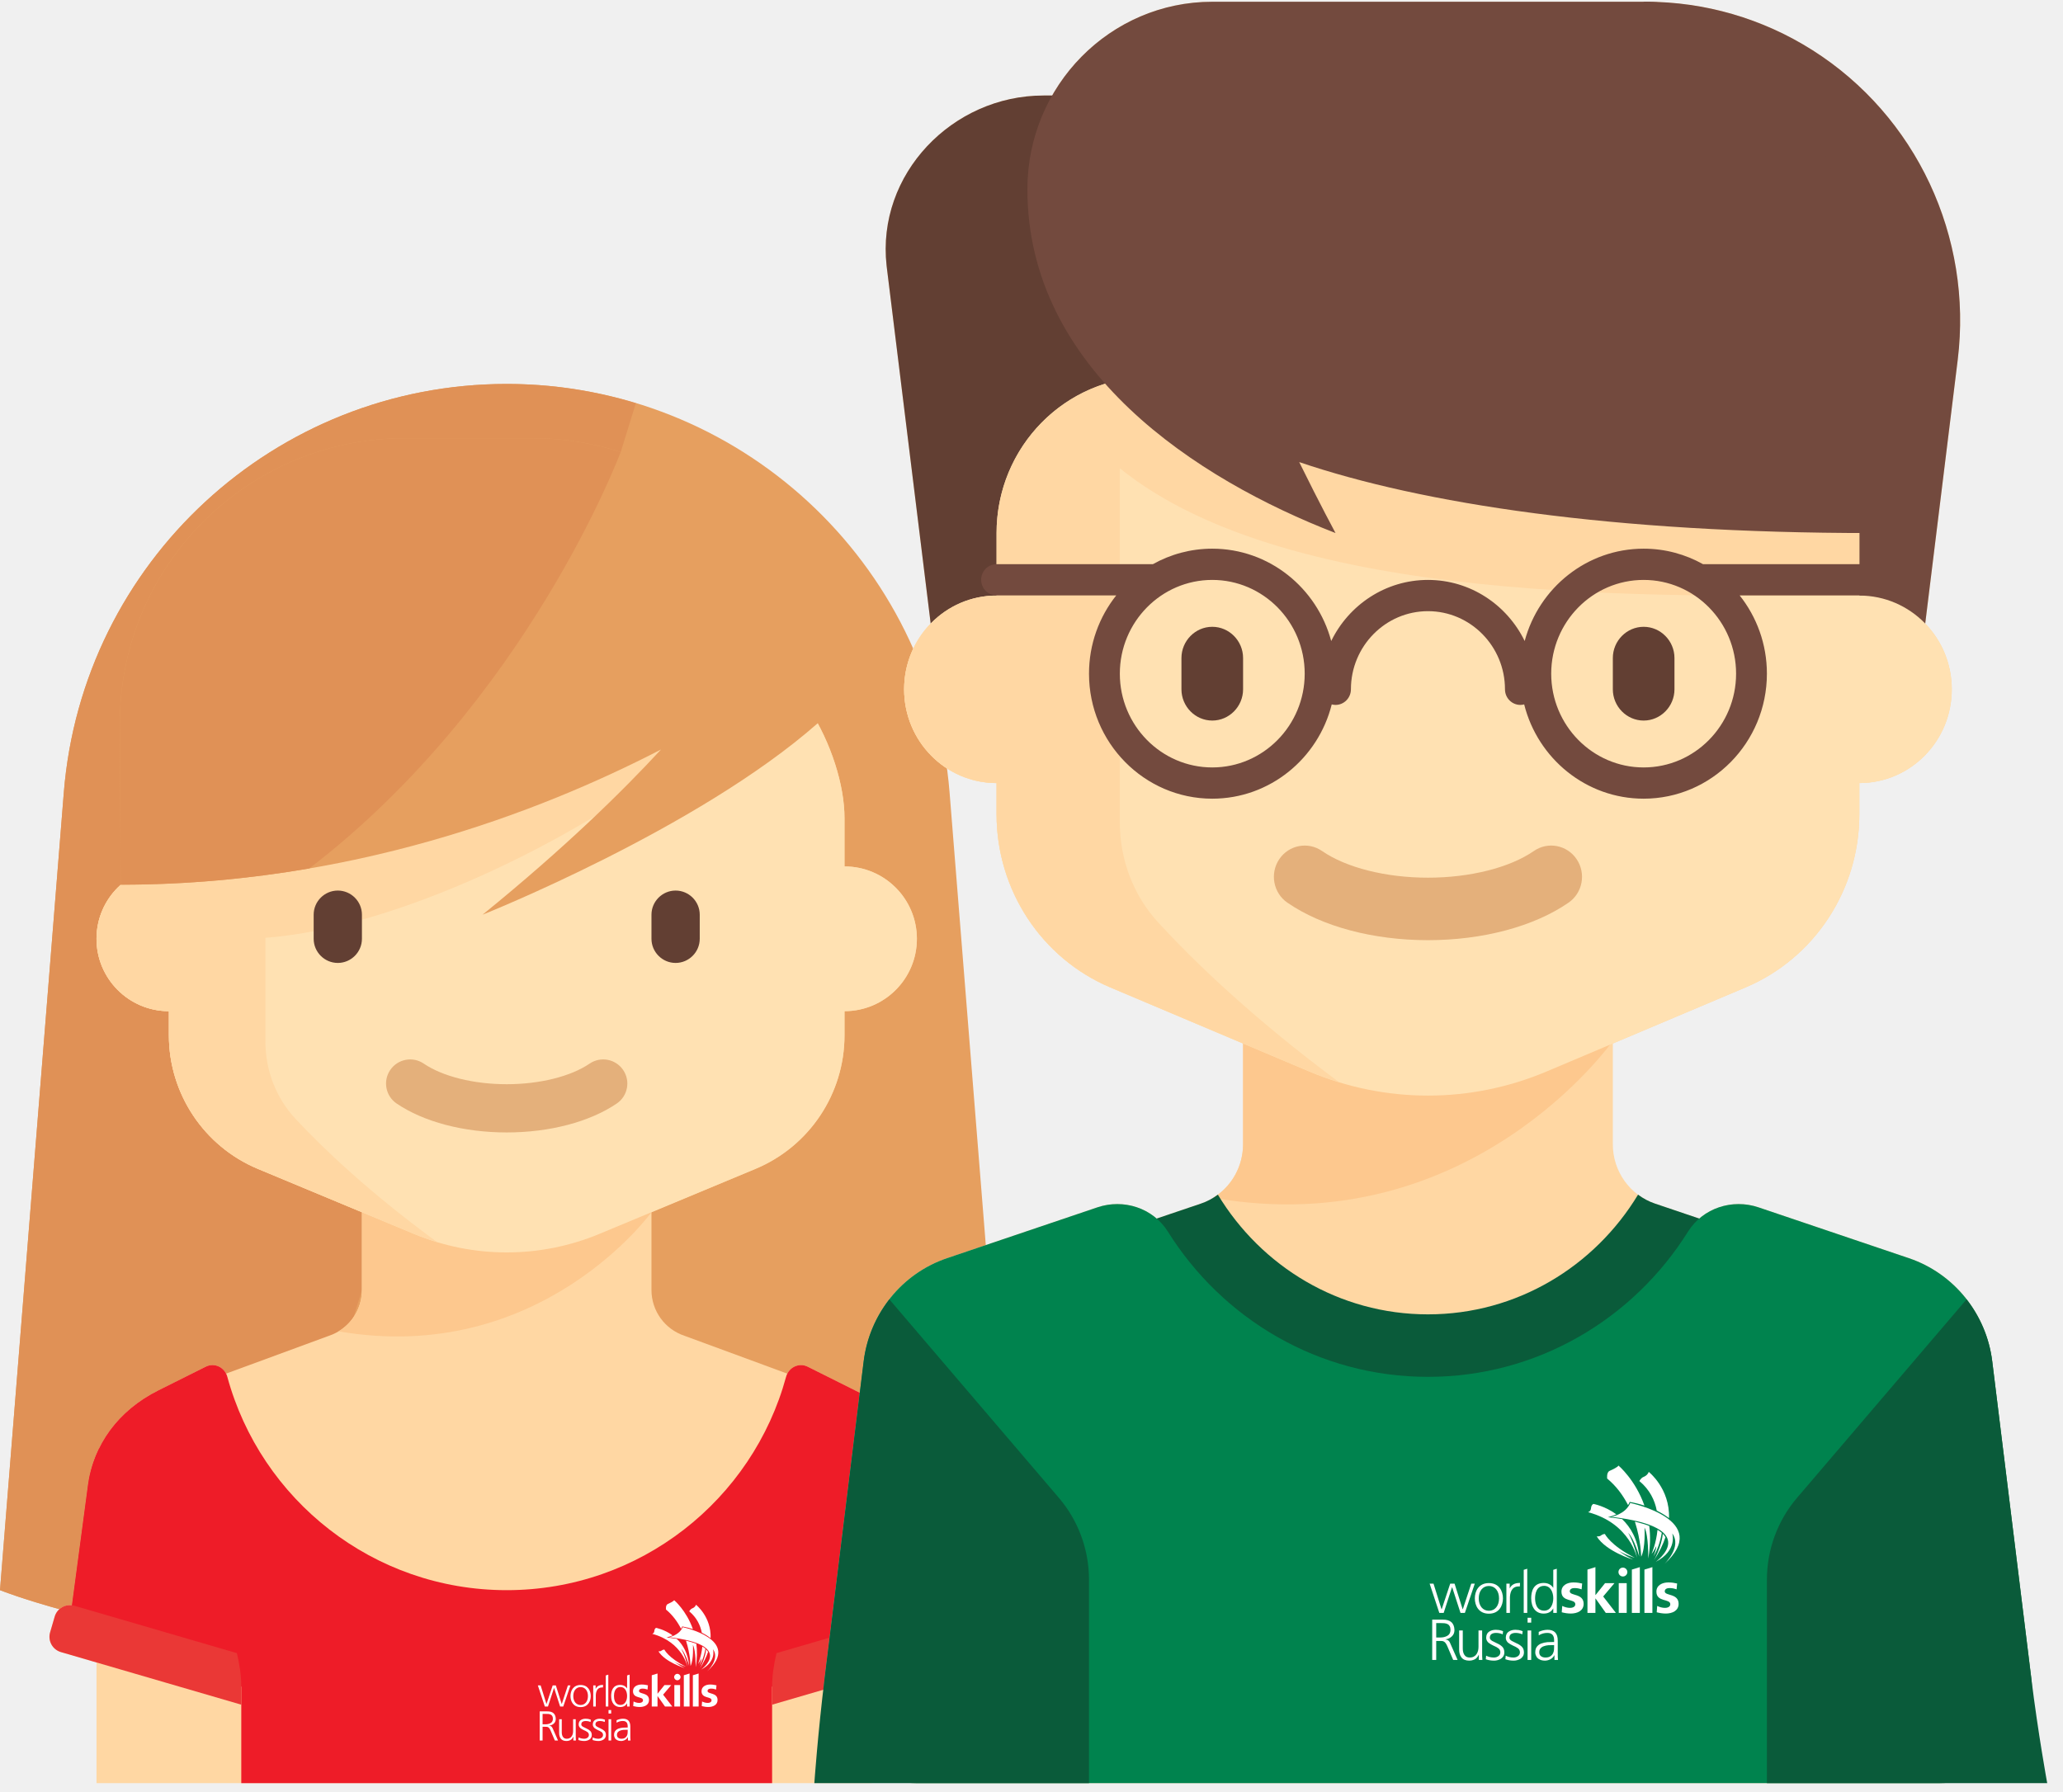
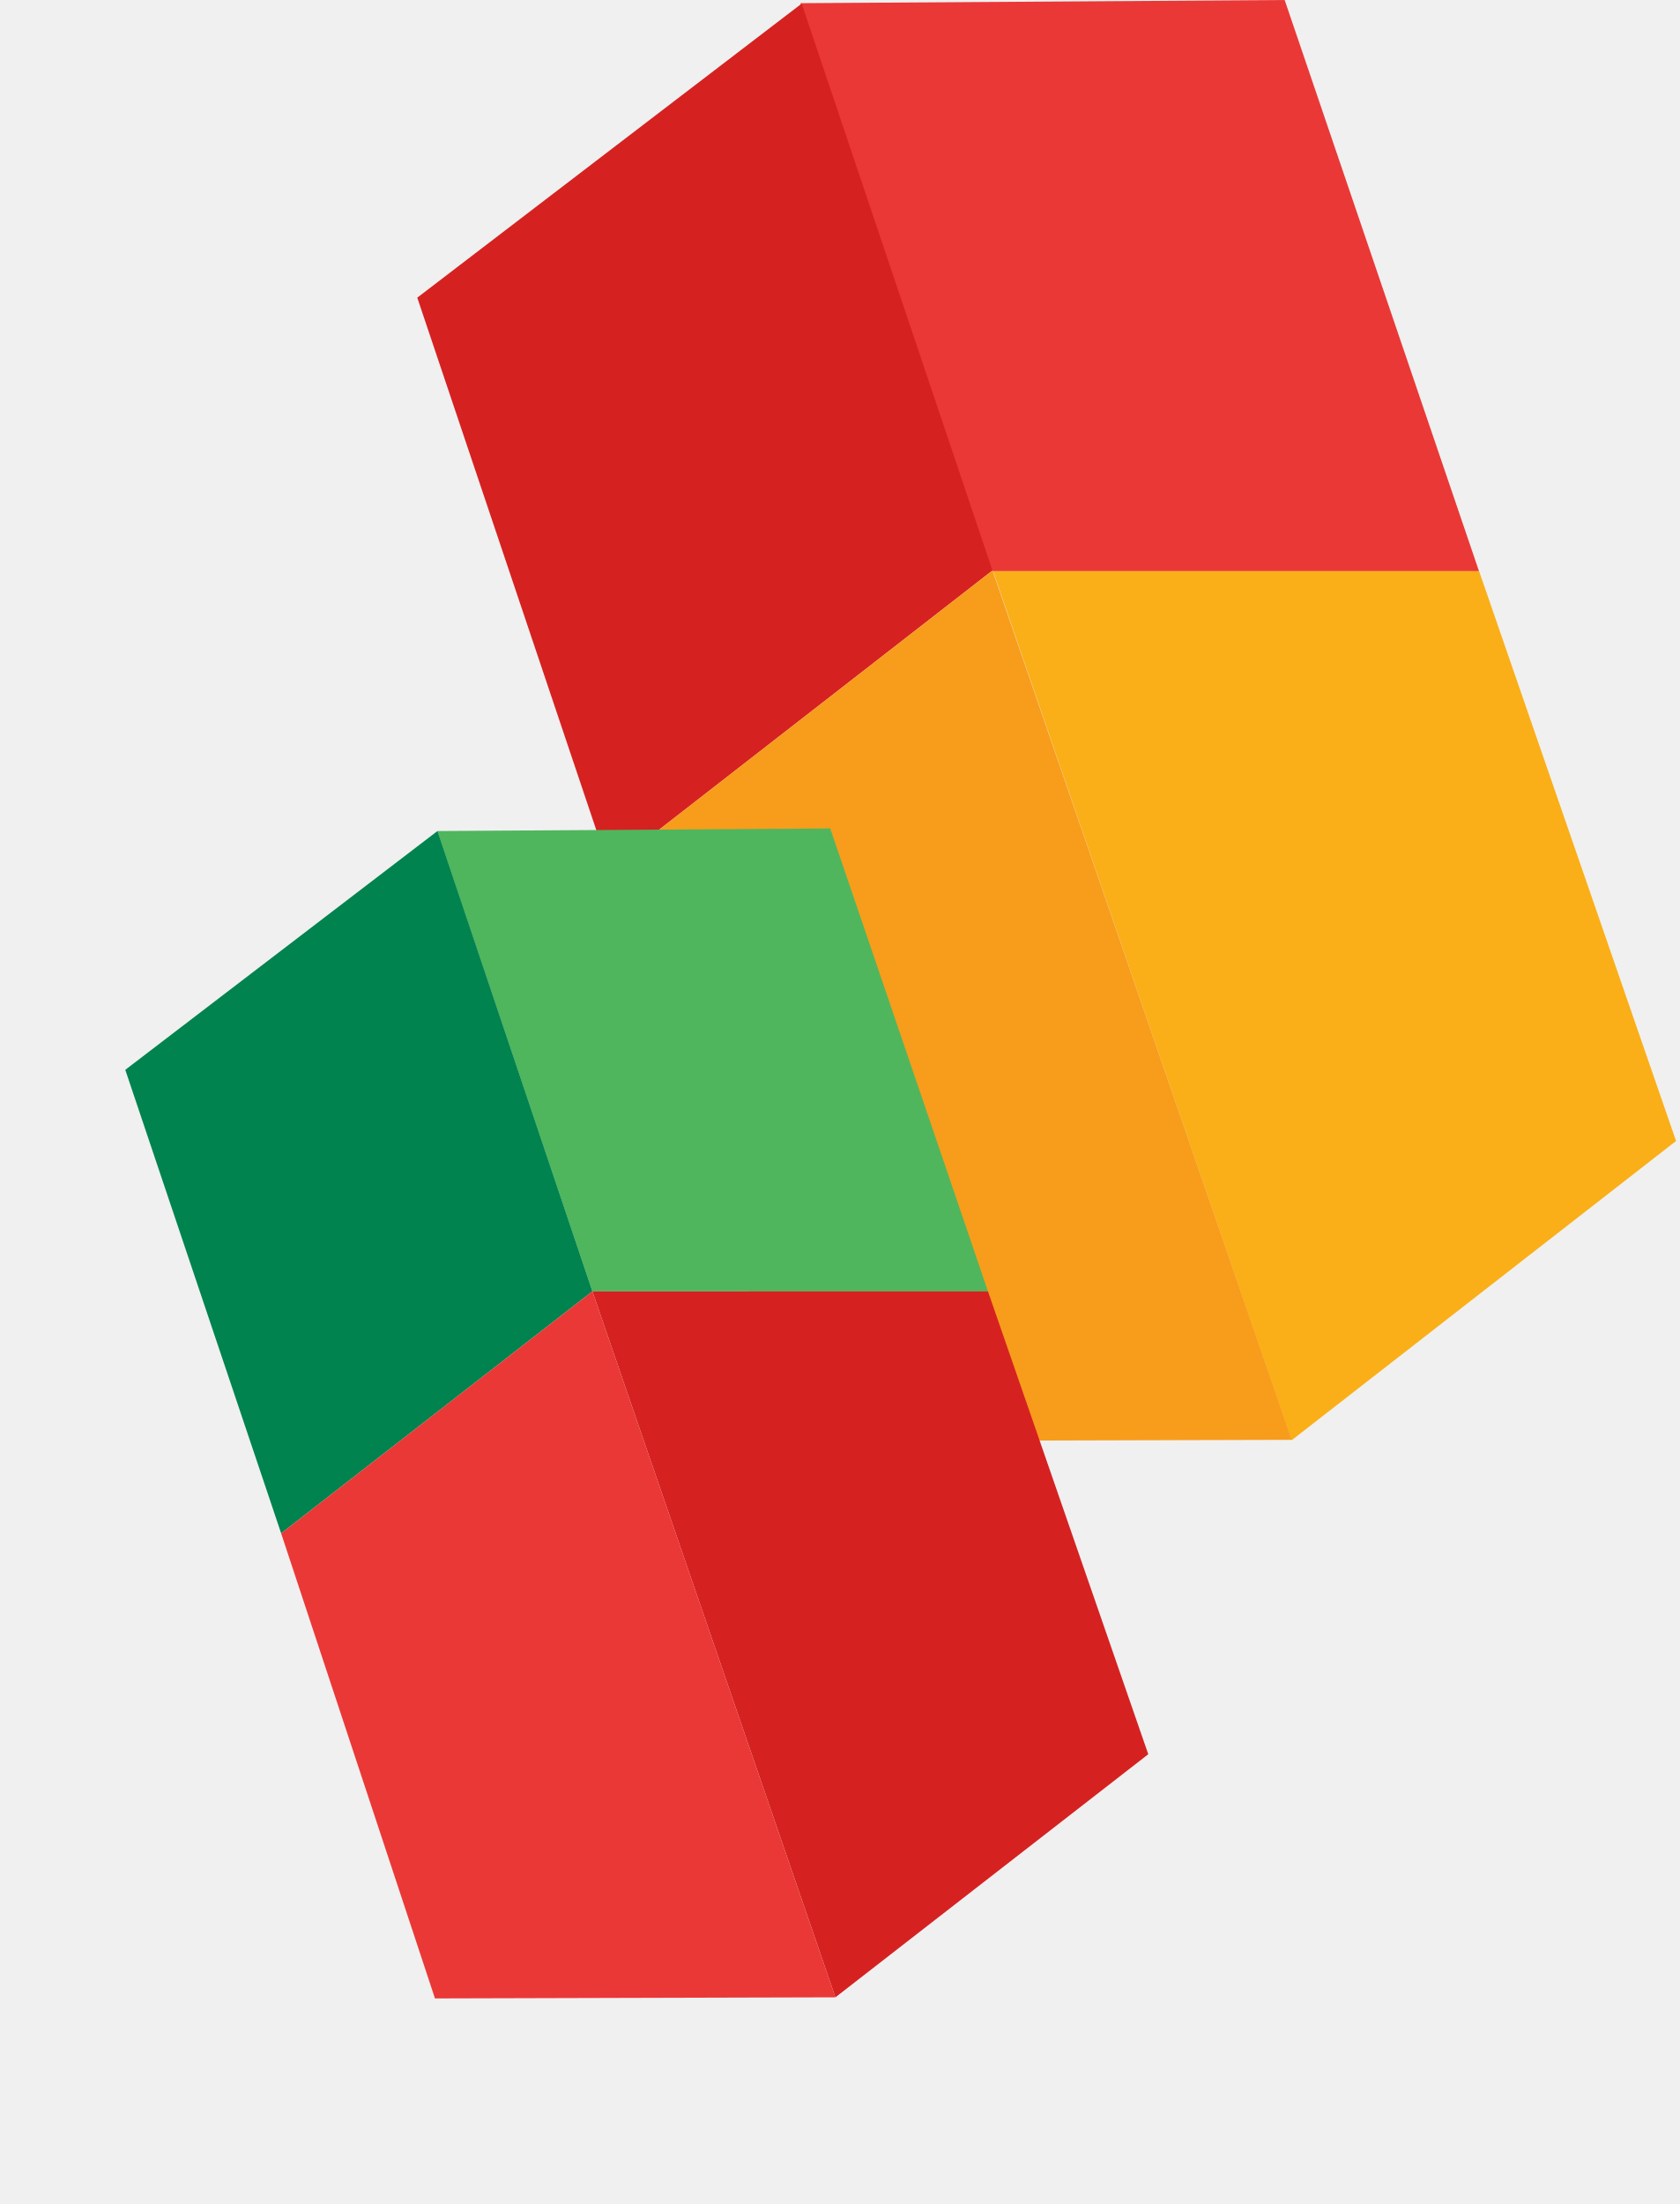
- <svg xmlns="http://www.w3.org/2000/svg" width="114" height="99" viewBox="0 0 114 99" fill="none">
-   <path d="M56 87.887C56 87.887 46.183 91.887 28 91.887C9.817 91.887 0 87.887 0 87.887L3.526 43.81C4.547 31.053 15.197 21.221 27.995 21.221H28.005C40.803 21.221 51.453 31.053 52.474 43.81L56 87.887Z" fill="#E69F5F" />
-   <path d="M35.136 22.284C32.874 21.597 30.482 21.221 28.005 21.221H27.995C15.197 21.221 4.547 31.053 3.526 43.81L0 87.887C0 87.887 4.813 89.839 13.911 91.015L35.136 22.284Z" fill="#E09156" />
-   <path d="M53.231 90.219L52.977 89.348C52.854 88.927 52.444 88.669 52.023 88.723L51.133 82.056C50.842 79.865 49.483 77.962 47.507 76.974L44.635 75.538C44.207 75.324 43.717 75.514 43.507 75.92L37.823 73.828C36.734 73.465 36 72.446 36 71.299V66.998L41.743 64.605C44.725 63.363 46.667 60.45 46.667 57.221V55.887C48.876 55.887 50.667 54.096 50.667 51.887C50.667 49.678 48.876 47.887 46.667 47.887V45.221C46.667 41.539 43.682 35.887 40 35.887H16C12.318 35.887 9.333 41.539 9.333 45.221V47.887C7.124 47.887 5.333 49.678 5.333 51.887C5.333 54.096 7.124 55.887 9.333 55.887V57.221C9.333 60.45 11.275 63.363 14.256 64.605L20 66.999V71.299C20 72.447 19.266 73.466 18.177 73.829L12.493 75.92C12.286 75.513 11.797 75.323 11.37 75.536L8.751 76.846C6.516 77.963 5.159 79.866 4.867 82.056L3.978 88.723C3.556 88.669 3.146 88.927 3.023 89.348L2.769 90.219C2.633 90.686 2.9 91.174 3.367 91.31L5.333 91.884V95.887C5.333 97.36 5.333 98.554 5.333 98.554H13.333H42.667H48C49.473 98.554 50.667 97.36 50.667 95.887V91.884L52.633 91.31C53.099 91.174 53.367 90.686 53.231 90.219Z" fill="#FFD7A3" />
-   <path d="M36 66.998L20 66.999V71.299C20 72.248 19.497 73.107 18.708 73.582C29.862 75.509 36 66.998 36 66.998Z" fill="#FDC88E" />
-   <path d="M46.667 47.887V45.221C46.667 41.539 43.682 35.887 40 35.887H16C12.318 35.887 9.333 41.539 9.333 45.221V47.887C7.124 47.887 5.333 49.678 5.333 51.887C5.333 54.096 7.124 55.887 9.333 55.887V57.221C9.333 60.45 11.275 63.363 14.257 64.605L22.872 68.195C24.497 68.872 26.24 69.221 28 69.221C29.76 69.221 31.503 68.872 33.128 68.195L41.744 64.605C44.725 63.363 46.667 60.45 46.667 57.221V55.887C48.876 55.887 50.667 54.096 50.667 51.887C50.667 49.678 48.876 47.887 46.667 47.887Z" fill="#FFE1B2" />
-   <path d="M37.333 53.221C36.6 53.221 36 52.621 36 51.887V50.554C36 49.821 36.6 49.221 37.333 49.221C38.067 49.221 38.667 49.821 38.667 50.554V51.887C38.667 52.621 38.067 53.221 37.333 53.221Z" fill="#623F33" />
-   <path d="M28 62.59C25.629 62.59 23.412 62.007 21.916 60.99C21.308 60.576 21.149 59.746 21.564 59.138C21.978 58.529 22.808 58.371 23.416 58.785C24.465 59.498 26.178 59.924 28 59.924C29.822 59.924 31.535 59.498 32.583 58.785C33.193 58.37 34.021 58.529 34.435 59.138C34.85 59.746 34.692 60.576 34.083 60.99C32.588 62.007 30.37 62.59 28 62.59Z" fill="#E4B07B" />
-   <path d="M16.333 61.841C15.252 60.683 14.667 59.154 14.667 57.57V51.833C21.938 51.282 31.755 46.466 37.637 41.857L36 40.22C36 40.22 24.167 47.887 9.333 47.887V47.887C7.124 47.887 5.333 49.678 5.333 51.887C5.333 54.096 7.124 55.887 9.333 55.887V57.221C9.333 60.45 11.275 63.363 14.257 64.605L22.871 68.195C23.293 68.371 23.723 68.522 24.159 68.653C20.352 65.868 17.817 63.433 16.333 61.841Z" fill="#FFD7A3" />
-   <path d="M52.199 90.043L51.133 82.056C50.842 79.865 49.483 77.962 47.507 76.974L44.635 75.538C44.148 75.295 43.58 75.573 43.438 76.098C41.589 82.892 35.379 87.888 28 87.888C20.619 87.888 14.407 82.889 12.561 76.093C12.419 75.571 11.854 75.294 11.37 75.536L8.751 76.845C6.516 77.963 5.159 79.865 4.867 82.056L3.781 90.195C7.304 91.408 13.333 93.221 13.333 93.221V98.554H42.666V93.221L52.199 90.043Z" fill="#EE1C28" />
-   <path d="M35.783 93.38C35.686 93.348 35.615 93.329 35.498 93.329C35.413 93.329 35.311 93.359 35.311 93.461C35.311 93.65 35.864 93.53 35.864 93.958C35.864 94.235 35.61 94.345 35.351 94.345C35.23 94.345 35.107 94.325 34.991 94.295L35.01 94.041C35.109 94.09 35.214 94.12 35.323 94.12C35.404 94.12 35.532 94.09 35.532 93.974C35.532 93.742 34.979 93.901 34.979 93.472C34.979 93.216 35.209 93.103 35.458 93.103C35.608 93.103 35.705 93.127 35.804 93.147L35.783 93.38Z" fill="white" />
-   <path d="M37.264 94.319H37.582V93.133H37.264V94.319Z" fill="white" />
-   <path d="M39.571 93.38C39.474 93.348 39.402 93.329 39.286 93.329C39.201 93.329 39.099 93.359 39.099 93.461C39.099 93.65 39.652 93.53 39.652 93.958C39.652 94.235 39.398 94.345 39.139 94.345C39.018 94.345 38.895 94.325 38.778 94.295L38.797 94.041C38.897 94.09 39.001 94.12 39.111 94.12C39.191 94.12 39.319 94.09 39.319 93.974C39.319 93.742 38.766 93.901 38.766 93.472C38.766 93.216 38.997 93.103 39.246 93.103C39.395 93.103 39.492 93.127 39.592 93.147L39.571 93.38Z" fill="white" />
-   <path d="M36.643 93.664L37.093 93.133H36.718L36.339 93.607H36.334V92.494L36.016 92.591V94.319H36.334V93.743H36.339L36.747 94.319H37.15L36.643 93.664Z" fill="white" />
-   <path d="M37.787 92.591V94.319H38.105V92.494L37.787 92.591Z" fill="white" />
-   <path d="M38.288 92.591H38.288V94.319H38.606V92.494L38.288 92.591Z" fill="white" />
-   <path d="M37.607 92.69C37.607 92.592 37.527 92.513 37.43 92.513C37.332 92.513 37.252 92.592 37.252 92.69C37.252 92.787 37.332 92.867 37.43 92.867C37.527 92.867 37.607 92.787 37.607 92.69Z" fill="white" />
-   <path d="M32.084 94.235C31.842 94.235 31.679 94.036 31.679 93.74C31.679 93.444 31.842 93.245 32.084 93.245C32.327 93.245 32.49 93.444 32.49 93.74C32.49 94.036 32.327 94.235 32.084 94.235ZM32.084 93.129C31.671 93.129 31.524 93.458 31.524 93.74C31.524 94.022 31.671 94.351 32.084 94.351C32.498 94.351 32.645 94.022 32.645 93.74C32.645 93.458 32.498 93.129 32.084 93.129Z" fill="white" />
-   <path d="M32.914 93.344V93.153H32.782L32.782 94.319H32.924V93.743L32.923 93.735C32.924 93.52 32.984 93.263 33.275 93.263L33.319 93.266L33.319 93.261L33.326 93.125L33.31 93.125C33.114 93.125 32.981 93.199 32.914 93.344Z" fill="white" />
-   <path d="M34.29 94.231C33.963 94.231 33.928 93.885 33.928 93.736C33.928 93.587 33.963 93.241 34.29 93.241C34.54 93.241 34.653 93.49 34.653 93.736C34.653 93.982 34.54 94.231 34.29 94.231ZM34.788 92.559L34.653 92.601V93.322C34.623 93.273 34.513 93.122 34.266 93.125C33.858 93.13 33.772 93.46 33.772 93.736C33.772 94.113 33.961 94.347 34.266 94.347C34.448 94.347 34.571 94.28 34.653 94.138V94.319H34.794V92.558L34.788 92.559Z" fill="white" />
-   <path d="M33.609 92.559L33.474 92.601V94.319H33.615V92.558L33.609 92.559Z" fill="white" />
-   <path d="M29.872 93.153H29.721L29.723 93.158C29.73 93.18 30.102 94.306 30.106 94.316L30.107 94.319H30.281C30.281 94.319 30.609 93.309 30.611 93.303H30.622C30.624 93.309 30.952 94.319 30.952 94.319H31.126L31.522 93.153H31.381C31.381 93.153 31.049 94.162 31.047 94.168H31.036C31.034 94.162 30.716 93.153 30.716 93.153H30.541C30.541 93.153 30.206 94.162 30.204 94.168H30.194C30.192 94.162 29.875 93.153 29.875 93.153H29.872Z" fill="white" />
-   <path d="M36.969 90.487C36.969 90.487 37.537 90.386 37.723 89.934C37.723 89.934 41.029 90.612 39.077 92.376C39.077 92.376 39.802 91.694 39.397 91.148C39.397 91.148 39.623 91.825 38.739 92.281C38.739 92.281 40.657 90.919 36.969 90.487Z" fill="white" />
-   <path d="M38.781 90.239C39.012 90.354 39.174 90.466 39.268 90.54C39.31 89.356 38.461 88.694 38.461 88.694C38.436 88.77 38.362 88.855 38.257 88.894C38.151 88.933 38.087 89.059 38.087 89.059C38.502 89.404 38.701 89.826 38.781 90.239Z" fill="white" />
-   <path d="M37.635 90.018C37.685 89.943 37.699 89.892 37.699 89.892C37.917 89.931 38.114 89.982 38.288 90.039C37.926 89.006 37.252 88.441 37.252 88.441C37.233 88.495 37.036 88.594 36.902 88.653C36.768 88.712 36.803 88.961 36.803 88.961C37.172 89.265 37.439 89.638 37.635 90.018Z" fill="white" />
-   <path d="M39.021 91.163C38.975 91.672 38.673 92.213 38.673 92.213C38.886 91.888 39.032 91.583 39.127 91.299C39.1 91.251 39.065 91.205 39.021 91.163Z" fill="white" />
-   <path d="M38.981 91.126C38.931 91.084 38.874 91.043 38.81 91.006C38.757 91.554 38.574 91.966 38.574 91.966C38.68 91.846 38.761 91.652 38.761 91.652C38.764 91.79 38.651 92.062 38.651 92.062C38.846 91.75 38.939 91.37 38.981 91.126Z" fill="white" />
-   <path d="M37.834 92.194C37.716 92.131 37.546 92.063 37.195 91.792C37.46 91.992 37.903 92.119 37.903 92.119C36.925 91.623 36.712 91.173 36.712 91.173C36.618 91.17 36.562 91.23 36.524 91.25C36.487 91.271 36.385 91.269 36.385 91.269C36.758 91.87 37.834 92.194 37.834 92.194Z" fill="white" />
-   <path d="M37.396 90.577C37.071 90.523 36.833 90.502 36.833 90.502C36.963 90.47 37.073 90.43 37.168 90.387C36.71 90.054 36.255 89.972 36.255 89.972C36.255 89.972 36.17 90 36.158 90.141C36.147 90.282 36.039 90.301 36.039 90.301C37.746 90.757 38.002 92.164 38.002 92.164C37.886 91.529 37.639 91.123 37.639 91.123C37.9 91.391 38.08 92.072 38.08 92.072C38.022 91.368 37.73 90.894 37.396 90.577Z" fill="white" />
-   <path d="M37.907 90.679C38.153 91.437 38.158 92.079 38.158 92.079C38.34 91.727 38.292 90.915 38.292 90.915C38.461 91.247 38.44 92.15 38.44 92.15C38.527 91.675 38.53 91.241 38.48 90.851C38.3 90.782 38.102 90.725 37.907 90.679Z" fill="white" />
-   <path d="M29.983 95.3H30.151C30.251 95.302 30.342 95.28 30.423 95.235C30.506 95.191 30.549 95.114 30.553 95.005C30.553 94.939 30.542 94.887 30.52 94.848C30.499 94.81 30.47 94.782 30.433 94.765C30.396 94.747 30.353 94.735 30.304 94.731C30.254 94.727 30.202 94.726 30.147 94.726H29.983V95.3ZM29.824 94.588H30.239C30.546 94.583 30.704 94.722 30.712 95.005C30.71 95.109 30.675 95.193 30.608 95.256C30.54 95.321 30.456 95.361 30.354 95.376V95.381C30.416 95.388 30.46 95.408 30.488 95.441C30.503 95.456 30.516 95.475 30.527 95.498C30.54 95.521 30.551 95.547 30.562 95.574L30.836 96.197H30.661L30.428 95.653C30.385 95.553 30.34 95.491 30.294 95.466C30.271 95.452 30.245 95.444 30.216 95.441C30.187 95.439 30.153 95.438 30.114 95.438H29.983V96.197H29.824V94.588Z" fill="white" />
-   <path d="M31.815 95.92C31.814 96.009 31.817 96.102 31.825 96.197H31.684V95.987H31.679C31.669 96.013 31.654 96.039 31.636 96.065C31.617 96.093 31.593 96.119 31.564 96.144C31.535 96.167 31.499 96.185 31.456 96.199C31.413 96.216 31.36 96.224 31.299 96.224C31.156 96.223 31.053 96.18 30.99 96.095C30.927 96.012 30.896 95.905 30.898 95.773V95.021H31.043V95.736C31.043 95.848 31.065 95.935 31.11 95.999C31.153 96.066 31.224 96.1 31.322 96.1C31.388 96.1 31.444 96.086 31.49 96.058C31.536 96.032 31.572 95.999 31.596 95.957C31.624 95.914 31.643 95.868 31.654 95.819C31.665 95.769 31.67 95.72 31.67 95.671V95.021H31.815V95.92Z" fill="white" />
-   <path d="M32.281 96.1C32.353 96.1 32.415 96.081 32.466 96.042C32.515 96.007 32.54 95.956 32.542 95.89C32.54 95.821 32.512 95.766 32.456 95.727C32.401 95.688 32.336 95.653 32.26 95.623C32.225 95.606 32.191 95.588 32.159 95.57C32.127 95.551 32.096 95.531 32.067 95.507C32.041 95.483 32.019 95.454 32.002 95.422C31.985 95.391 31.977 95.355 31.977 95.314C31.978 95.197 32.018 95.114 32.097 95.065C32.172 95.017 32.26 94.993 32.36 94.993C32.393 94.993 32.437 94.996 32.491 95.003C32.545 95.013 32.598 95.028 32.65 95.049L32.636 95.173C32.552 95.138 32.465 95.119 32.376 95.118C32.3 95.118 32.24 95.132 32.196 95.159C32.173 95.173 32.155 95.192 32.143 95.216C32.129 95.241 32.122 95.273 32.122 95.313C32.122 95.337 32.13 95.36 32.147 95.381C32.164 95.401 32.187 95.419 32.214 95.436C32.242 95.452 32.273 95.468 32.309 95.484C32.344 95.5 32.379 95.517 32.413 95.535C32.489 95.568 32.556 95.611 32.613 95.665C32.67 95.719 32.699 95.793 32.701 95.889C32.701 95.951 32.688 96.002 32.664 96.044C32.638 96.087 32.605 96.122 32.565 96.148C32.479 96.199 32.387 96.224 32.29 96.224C32.177 96.224 32.067 96.206 31.961 96.169L31.974 96.026C32.064 96.074 32.166 96.098 32.281 96.1Z" fill="white" />
-   <path d="M33.063 96.1C33.135 96.1 33.196 96.081 33.247 96.042C33.296 96.007 33.322 95.956 33.323 95.89C33.322 95.821 33.293 95.766 33.238 95.727C33.182 95.688 33.117 95.653 33.042 95.623C33.007 95.606 32.973 95.588 32.941 95.57C32.908 95.551 32.877 95.531 32.848 95.507C32.822 95.483 32.801 95.454 32.784 95.422C32.767 95.391 32.758 95.355 32.758 95.314C32.76 95.197 32.8 95.114 32.878 95.065C32.953 95.017 33.041 94.993 33.141 94.993C33.175 94.993 33.219 94.996 33.273 95.003C33.326 95.013 33.379 95.028 33.431 95.049L33.418 95.173C33.333 95.138 33.246 95.119 33.157 95.118C33.082 95.118 33.022 95.132 32.977 95.159C32.954 95.173 32.937 95.192 32.924 95.216C32.91 95.241 32.904 95.273 32.904 95.313C32.904 95.337 32.912 95.36 32.929 95.381C32.946 95.401 32.968 95.419 32.996 95.436C33.023 95.452 33.055 95.468 33.09 95.484C33.126 95.5 33.16 95.517 33.194 95.535C33.271 95.568 33.338 95.611 33.395 95.665C33.452 95.719 33.481 95.793 33.482 95.889C33.482 95.951 33.47 96.002 33.445 96.044C33.419 96.087 33.386 96.122 33.346 96.148C33.26 96.199 33.169 96.224 33.072 96.224C32.958 96.224 32.848 96.206 32.742 96.169L32.756 96.026C32.845 96.074 32.947 96.098 33.063 96.1Z" fill="white" />
-   <path d="M33.627 95.021H33.773V96.197H33.627V95.021ZM33.773 94.707H33.627V94.514H33.773V94.707Z" fill="white" />
-   <path d="M34.686 95.604H34.644C34.581 95.604 34.518 95.606 34.455 95.609C34.389 95.615 34.329 95.628 34.275 95.648C34.221 95.666 34.178 95.695 34.146 95.733C34.111 95.772 34.093 95.823 34.093 95.888C34.093 95.963 34.118 96.017 34.167 96.049C34.213 96.083 34.27 96.1 34.338 96.1C34.422 96.1 34.489 96.083 34.538 96.049C34.586 96.017 34.62 95.979 34.642 95.934C34.665 95.886 34.678 95.839 34.681 95.793C34.684 95.746 34.686 95.707 34.686 95.676V95.604ZM34.7 96.008H34.695C34.661 96.077 34.61 96.13 34.54 96.167C34.471 96.204 34.398 96.223 34.321 96.224C34.24 96.223 34.174 96.21 34.123 96.185C34.071 96.162 34.031 96.133 34.003 96.098C33.954 96.021 33.931 95.952 33.934 95.892C33.934 95.794 33.958 95.716 34.006 95.66C34.052 95.603 34.111 95.562 34.183 95.537C34.255 95.511 34.334 95.494 34.418 95.487C34.501 95.482 34.581 95.48 34.658 95.48H34.686V95.42C34.69 95.219 34.601 95.118 34.418 95.118C34.297 95.116 34.182 95.149 34.072 95.215V95.076C34.182 95.024 34.297 94.996 34.418 94.993C34.696 94.99 34.834 95.136 34.831 95.431V95.95C34.829 96.039 34.833 96.121 34.842 96.197H34.7V96.008Z" fill="white" />
-   <path d="M13.3 92.813C13.219 91.228 12.69 89.696 11.733 88.421L5.474 80.075C5.172 80.697 4.959 81.359 4.866 82.056L3.81 89.983L13.3 92.813Z" fill="#EE1C28" />
-   <path d="M2.769 90.219C2.633 90.686 2.9 91.174 3.367 91.31L13.333 94.217V93.22C13.333 92.591 13.234 91.974 13.09 91.368L4.114 88.75C3.647 88.614 3.159 88.882 3.023 89.348L2.769 90.219Z" fill="#EA3836" />
-   <path d="M42.7 92.813C42.781 91.228 43.31 89.696 44.267 88.421L50.526 80.075C50.828 80.697 51.041 81.359 51.134 82.056L52.191 89.983L42.7 92.813Z" fill="#EE1C28" />
-   <path d="M53.231 90.219C53.367 90.686 53.1 91.174 52.633 91.31L42.667 94.217V93.22C42.667 92.591 42.766 91.974 42.91 91.368L51.886 88.75C52.352 88.614 52.841 88.882 52.977 89.348L53.231 90.219Z" fill="#EA3836" />
-   <path d="M18.667 53.221C17.933 53.221 17.333 52.621 17.333 51.887V50.554C17.333 49.821 17.933 49.221 18.667 49.221C19.4 49.221 20 49.821 20 50.554V51.887C20 52.621 19.4 53.221 18.667 53.221Z" fill="#623F33" />
-   <path d="M6.622 40.05L6.667 48.896C19.25 48.896 29.683 44.964 36.528 41.424C34.401 43.731 31.202 46.872 26.667 50.554C26.667 50.554 38.538 45.833 45.189 39.971V39.97C45.189 31.271 38.137 24.22 29.439 24.22H22.372C13.642 24.22 6.577 31.32 6.622 40.05Z" fill="#E69F5F" />
-   <path d="M34.298 24.985C32.768 24.489 31.135 24.22 29.439 24.22H22.372C13.642 24.22 6.578 31.32 6.622 40.05L6.667 48.897C10.336 48.897 13.821 48.561 17.089 47.999C29.134 38.775 34.279 25.038 34.298 24.985Z" fill="#E09156" />
-   <path d="M112.245 92.73L110.089 75.238C109.764 72.598 107.973 70.382 105.485 69.54L97.174 66.73C96.033 66.344 94.781 66.59 93.901 67.351L91.453 66.523C90.062 66.053 89.124 64.733 89.124 63.245V57.675L96.459 54.574C100.266 52.965 102.746 49.191 102.746 45.008V43.28C105.567 43.28 107.854 40.96 107.854 38.098C107.854 36.682 107.294 35.4 106.387 34.464L108.182 19.892C109.021 13.087 105.889 6.408 100.157 2.774C97.398 1.025 94.21 0.098 90.956 0.098C90.956 0.098 66.589 0.103 66.483 0.111C62.915 0.287 59.83 2.322 58.143 5.28H57.665C52.636 5.28 48.427 9.62 48.993 14.688C48.997 14.725 49.002 14.761 49.006 14.798L51.429 34.465C50.522 35.4 49.962 36.683 49.962 38.099C49.962 40.961 52.249 43.281 55.07 43.281V45.008C55.07 49.192 57.55 52.965 61.357 54.575L68.692 57.675V63.246C68.692 64.733 67.754 66.053 66.363 66.523L63.915 67.351C63.035 66.59 61.783 66.344 60.642 66.73L52.331 69.541C49.843 70.382 48.052 72.598 47.727 75.238L45.571 92.73C45.19 95.823 47.568 98.555 50.64 98.555H50.688H107.128H107.176C110.248 98.555 112.626 95.823 112.245 92.73Z" fill="#FFD7A3" />
-   <path d="M68.691 63.245C68.691 63.245 68.691 63.246 68.691 63.247C68.691 63.331 68.688 63.413 68.682 63.495C68.678 63.538 68.673 63.581 68.668 63.624C68.665 63.659 68.661 63.693 68.656 63.727C68.647 63.793 68.635 63.859 68.623 63.924C68.622 63.925 68.622 63.926 68.622 63.928C68.433 64.878 67.858 65.704 67.041 66.203C81.286 68.699 89.124 57.53 89.124 57.53H68.691V63.245Z" fill="#FDC88E" />
-   <path d="M100.157 2.773C97.398 1.024 94.21 0.097 90.956 0.097H90.827V36.37H106.151L108.182 19.891C109.02 13.087 105.889 6.407 100.157 2.773Z" fill="#734A3E" />
-   <path d="M48.993 14.687C48.997 14.724 49.001 14.76 49.006 14.796L51.664 36.37H61.88V5.279H57.664C52.636 5.279 48.427 9.619 48.993 14.687Z" fill="#623F33" />
-   <path d="M102.746 32.916V29.461C102.746 24.691 98.934 20.824 94.232 20.824H63.583C58.881 20.824 55.07 24.691 55.07 29.461V32.916C52.248 32.916 49.962 35.236 49.962 38.097C49.962 40.959 52.248 43.279 55.07 43.279V45.007C55.07 49.191 57.55 52.964 61.356 54.573L72.359 59.224C74.434 60.101 76.659 60.553 78.908 60.553C81.156 60.553 83.381 60.101 85.456 59.224L96.459 54.573C100.266 52.964 102.746 49.191 102.746 45.007V43.279C105.567 43.279 107.854 40.959 107.854 38.097C107.854 35.235 105.567 32.916 102.746 32.916Z" fill="#FFE1B2" />
-   <path d="M66.989 39.825C66.052 39.825 65.286 39.047 65.286 38.097V36.37C65.286 35.42 66.052 34.643 66.989 34.643C67.925 34.643 68.692 35.42 68.692 36.37V38.097C68.692 39.047 67.925 39.825 66.989 39.825Z" fill="#623F33" />
-   <path d="M90.827 39.825C89.89 39.825 89.124 39.047 89.124 38.097V36.37C89.124 35.42 89.89 34.643 90.827 34.643C91.763 34.643 92.53 35.42 92.53 36.37V38.097C92.53 39.047 91.763 39.825 90.827 39.825Z" fill="#623F33" />
-   <path d="M78.908 51.963C75.881 51.963 73.049 51.208 71.139 49.889C70.362 49.353 70.16 48.279 70.689 47.49C71.217 46.702 72.277 46.497 73.055 47.034C74.393 47.957 76.581 48.509 78.908 48.509C81.234 48.509 83.422 47.957 84.761 47.034C85.54 46.496 86.597 46.702 87.126 47.49C87.656 48.279 87.454 49.353 86.677 49.889C84.767 51.208 81.935 51.963 78.908 51.963Z" fill="#E4B07B" />
-   <path d="M94.232 20.824H63.583C62.999 20.824 62.43 20.886 61.881 21.002V20.998C57.995 21.799 55.07 25.283 55.07 29.461V32.916C52.248 32.916 49.962 35.236 49.962 38.097C49.962 40.959 52.248 43.279 55.07 43.279V45.007C55.07 49.191 57.55 52.964 61.356 54.573L72.358 59.224C72.897 59.451 73.446 59.647 74.003 59.817C69.141 56.209 65.904 53.055 64.008 50.992C62.628 49.492 61.881 47.512 61.881 45.46V25.881C71.334 33.533 91.722 32.915 102.746 32.915V29.461C102.746 24.691 98.934 20.824 94.232 20.824Z" fill="#FFD7A3" />
-   <path d="M90.827 0.097H66.989C61.346 0.097 56.773 4.737 56.773 10.46C56.773 20.447 66.137 26.493 73.8 29.461C73.8 29.461 72.945 27.878 71.794 25.54C78.59 27.846 89.087 29.461 103.385 29.461C103.385 29.461 103.385 25.736 103.385 24.495C103.385 -0.695 90.827 0.097 90.827 0.097Z" fill="#734A3E" />
-   <path d="M102.813 31.181H94.126C94.12 31.181 94.115 31.182 94.109 31.182C93.135 30.637 92.016 30.325 90.827 30.325C87.687 30.325 85.038 32.492 84.253 35.429C83.28 33.43 81.249 32.052 78.908 32.052C76.566 32.052 74.536 33.43 73.562 35.429C72.778 32.492 70.128 30.325 66.989 30.325C65.8 30.325 64.682 30.636 63.709 31.181H55.069C54.599 31.181 54.218 31.567 54.218 32.044C54.218 32.522 54.599 32.908 55.069 32.908H61.683C60.742 34.093 60.178 35.597 60.178 37.234C60.178 41.044 63.233 44.143 66.989 44.143C70.166 44.143 72.843 41.923 73.591 38.932C73.658 38.949 73.727 38.961 73.799 38.961C74.27 38.961 74.651 38.575 74.651 38.097C74.651 35.717 76.561 33.779 78.908 33.779C81.255 33.779 83.164 35.717 83.164 38.097C83.164 38.575 83.545 38.961 84.016 38.961C84.088 38.961 84.157 38.949 84.225 38.932C84.973 41.923 87.649 44.143 90.827 44.143C94.582 44.143 97.638 41.044 97.638 37.234C97.638 35.597 97.073 34.093 96.132 32.908H102.813C103.284 32.908 103.665 32.522 103.665 32.044C103.665 31.567 103.284 31.181 102.813 31.181ZM66.989 42.416C64.172 42.416 61.881 40.091 61.881 37.234C61.881 34.376 64.172 32.052 66.989 32.052C69.805 32.052 72.097 34.376 72.097 37.234C72.097 40.091 69.805 42.416 66.989 42.416ZM90.827 42.416C88.01 42.416 85.719 40.091 85.719 37.234C85.719 34.376 88.01 32.052 90.827 32.052C93.644 32.052 95.935 34.376 95.935 37.234C95.935 40.091 93.644 42.416 90.827 42.416Z" fill="#734A3E" />
-   <path d="M78.908 77.394C85.842 77.394 91.875 73.482 94.981 67.715L91.453 66.522C91.11 66.406 90.797 66.237 90.517 66.028C88.122 69.991 83.826 72.644 78.908 72.644C73.99 72.644 69.694 69.991 67.299 66.028C67.019 66.237 66.706 66.406 66.363 66.522L62.835 67.715C65.941 73.482 71.974 77.394 78.908 77.394Z" fill="#0A5B3A" />
-   <path d="M112.245 92.729L110.089 75.237C109.764 72.597 107.973 70.381 105.485 69.539L97.174 66.729C95.727 66.24 94.099 66.762 93.281 68.069C90.263 72.893 84.958 76.098 78.908 76.098C72.858 76.098 67.553 72.893 64.535 68.069C63.717 66.762 62.089 66.24 60.642 66.729L52.331 69.539C49.843 70.381 48.052 72.597 47.727 75.237L45.572 92.729C45.19 95.822 47.568 98.553 50.64 98.553H107.176C110.248 98.553 112.626 95.822 112.245 92.729Z" fill="#00834E" />
-   <path d="M49.146 71.816C48.39 72.787 47.884 73.96 47.726 75.237L45.571 92.729C45.19 95.822 45 98.553 45 98.553H60.178V87.311C60.178 85.65 59.587 84.044 58.515 82.787L49.146 71.816Z" fill="#0A5B3A" />
-   <path d="M108.67 71.816C109.426 72.787 109.932 73.96 110.089 75.237L112.244 92.729C112.626 95.822 113.127 98.553 113.127 98.553H97.638V87.311C97.638 85.65 98.228 84.044 99.301 82.787L108.67 71.816Z" fill="#0A5B3A" />
-   <path d="M87.399 87.843C87.264 87.798 87.166 87.772 87.005 87.772C86.886 87.772 86.745 87.814 86.745 87.954C86.745 88.216 87.511 88.05 87.511 88.644C87.511 89.027 87.159 89.18 86.801 89.18C86.633 89.18 86.462 89.152 86.301 89.11L86.328 88.759C86.466 88.826 86.61 88.867 86.761 88.867C86.873 88.867 87.051 88.826 87.051 88.666C87.051 88.344 86.285 88.564 86.285 87.97C86.285 87.616 86.604 87.46 86.949 87.46C87.156 87.46 87.291 87.492 87.429 87.52L87.399 87.843Z" fill="white" />
-   <path d="M89.451 89.144H89.891V87.5H89.451V89.144Z" fill="white" />
-   <path d="M92.647 87.843C92.512 87.798 92.413 87.772 92.252 87.772C92.134 87.772 91.993 87.814 91.993 87.954C91.993 88.216 92.759 88.05 92.759 88.644C92.759 89.027 92.407 89.18 92.049 89.18C91.881 89.18 91.71 89.152 91.549 89.11L91.575 88.759C91.713 88.826 91.858 88.867 92.009 88.867C92.121 88.867 92.299 88.826 92.299 88.666C92.299 88.344 91.532 88.564 91.532 87.97C91.532 87.616 91.851 87.46 92.197 87.46C92.404 87.46 92.538 87.492 92.677 87.52L92.647 87.843Z" fill="white" />
-   <path d="M88.59 88.237L89.214 87.5H88.695L88.169 88.157H88.162V86.615L87.722 86.75V89.144H88.162V88.346H88.169L88.734 89.144H89.293L88.59 88.237Z" fill="white" />
-   <path d="M90.176 86.75V89.144H90.616V86.615L90.176 86.75Z" fill="white" />
-   <path d="M90.87 86.75H90.87V89.144H91.31V86.615L90.87 86.75Z" fill="white" />
-   <path d="M89.926 86.886C89.926 86.751 89.816 86.641 89.68 86.641C89.545 86.641 89.435 86.751 89.435 86.886C89.435 87.022 89.545 87.132 89.68 87.132C89.816 87.132 89.926 87.022 89.926 86.886Z" fill="white" />
-   <path d="M82.275 89.027C81.939 89.027 81.714 88.752 81.714 88.342C81.714 87.932 81.939 87.656 82.275 87.656C82.611 87.656 82.836 87.932 82.836 88.342C82.836 88.752 82.611 89.027 82.275 89.027ZM82.275 87.496C81.702 87.496 81.498 87.951 81.498 88.342C81.498 88.732 81.702 89.188 82.275 89.188C82.848 89.188 83.052 88.732 83.052 88.342C83.052 87.951 82.848 87.496 82.275 87.496Z" fill="white" />
-   <path d="M83.425 87.793V87.528H83.242L83.242 89.144H83.438V88.345L83.437 88.335C83.438 88.037 83.522 87.681 83.924 87.681L83.985 87.684L83.986 87.678L83.996 87.489L83.973 87.489C83.701 87.489 83.517 87.592 83.425 87.793Z" fill="white" />
-   <path d="M85.331 89.021C84.877 89.021 84.828 88.542 84.828 88.336C84.828 88.129 84.877 87.65 85.331 87.65C85.677 87.65 85.833 87.994 85.833 88.336C85.833 88.677 85.677 89.021 85.331 89.021ZM86.021 86.706L85.833 86.763V87.762C85.792 87.694 85.639 87.485 85.298 87.489C84.732 87.496 84.613 87.953 84.613 88.336C84.613 88.858 84.875 89.182 85.298 89.182C85.549 89.182 85.719 89.09 85.833 88.893V89.144H86.028V86.703L86.021 86.706Z" fill="white" />
-   <path d="M84.387 86.706L84.2 86.763V89.144H84.395V86.703L84.387 86.706Z" fill="white" />
-   <path d="M79.21 87.528H79L79.003 87.536C79.013 87.566 79.529 89.125 79.534 89.139L79.535 89.144H79.777C79.777 89.144 80.231 87.745 80.234 87.736H80.249C80.252 87.745 80.706 89.144 80.706 89.144H80.948L81.496 87.528H81.301C81.301 87.528 80.84 88.927 80.837 88.935H80.822C80.82 88.927 80.379 87.528 80.379 87.528H80.137C80.137 87.528 79.673 88.927 79.67 88.935H79.655C79.653 88.927 79.215 87.528 79.215 87.528H79.21Z" fill="white" />
-   <path d="M89.042 83.834C89.042 83.834 89.829 83.695 90.086 83.069C90.086 83.069 94.668 84.007 91.963 86.451C91.963 86.451 92.967 85.506 92.406 84.75C92.406 84.75 92.719 85.689 91.494 86.321C91.494 86.321 94.151 84.433 89.042 83.834Z" fill="white" />
-   <path d="M91.552 83.492C91.872 83.65 92.097 83.806 92.228 83.908C92.285 82.268 91.109 81.351 91.109 81.351C91.075 81.456 90.972 81.573 90.826 81.627C90.679 81.681 90.591 81.857 90.591 81.857C91.166 82.335 91.442 82.918 91.552 83.492Z" fill="white" />
-   <path d="M89.965 83.185C90.034 83.082 90.053 83.01 90.053 83.01C90.356 83.064 90.628 83.135 90.87 83.214C90.368 81.783 89.435 81 89.435 81C89.408 81.075 89.135 81.212 88.949 81.293C88.763 81.375 88.812 81.72 88.812 81.72C89.323 82.142 89.694 82.658 89.965 83.185Z" fill="white" />
-   <path d="M91.885 84.771C91.822 85.477 91.403 86.226 91.403 86.226C91.699 85.776 91.901 85.353 92.032 84.959C91.995 84.893 91.946 84.83 91.885 84.771Z" fill="white" />
-   <path d="M91.83 84.72C91.761 84.661 91.681 84.605 91.593 84.553C91.519 85.313 91.266 85.884 91.266 85.884C91.412 85.718 91.525 85.449 91.525 85.449C91.529 85.64 91.373 86.016 91.373 86.016C91.642 85.584 91.771 85.059 91.83 84.72Z" fill="white" />
-   <path d="M90.24 86.2C90.077 86.112 89.841 86.019 89.356 85.643C89.723 85.919 90.337 86.096 90.337 86.096C88.982 85.408 88.687 84.785 88.687 84.785C88.556 84.781 88.478 84.864 88.426 84.892C88.374 84.92 88.234 84.918 88.234 84.918C88.75 85.75 90.24 86.2 90.24 86.2Z" fill="white" />
-   <path d="M89.634 83.959C89.184 83.885 88.853 83.856 88.853 83.856C89.034 83.811 89.186 83.756 89.317 83.696C88.684 83.235 88.053 83.121 88.053 83.121C88.053 83.121 87.936 83.16 87.919 83.356C87.903 83.551 87.753 83.577 87.753 83.577C90.119 84.209 90.474 86.158 90.474 86.158C90.313 85.278 89.971 84.716 89.971 84.716C90.332 85.088 90.581 86.031 90.581 86.031C90.501 85.056 90.097 84.398 89.634 83.959Z" fill="white" />
-   <path d="M90.342 84.1C90.683 85.151 90.689 86.041 90.689 86.041C90.941 85.552 90.875 84.428 90.875 84.428C91.109 84.887 91.08 86.138 91.08 86.138C91.2 85.481 91.205 84.88 91.136 84.338C90.886 84.243 90.612 84.164 90.342 84.1Z" fill="white" />
-   <path d="M79.364 90.503H79.597C79.735 90.505 79.861 90.475 79.974 90.413C80.089 90.352 80.148 90.245 80.153 90.094C80.153 90.002 80.138 89.93 80.108 89.877C80.078 89.823 80.038 89.785 79.987 89.762C79.935 89.736 79.876 89.72 79.808 89.714C79.74 89.71 79.667 89.707 79.591 89.707H79.364V90.503ZM79.143 89.516H79.718C80.144 89.509 80.362 89.702 80.373 90.094C80.371 90.239 80.323 90.355 80.229 90.442C80.136 90.531 80.019 90.587 79.878 90.608V90.615C79.963 90.625 80.025 90.653 80.063 90.698C80.085 90.719 80.103 90.745 80.118 90.777C80.135 90.809 80.15 90.844 80.165 90.883L80.546 91.745H80.303L79.98 90.991C79.921 90.853 79.859 90.767 79.795 90.733C79.763 90.713 79.727 90.702 79.686 90.698C79.646 90.695 79.599 90.694 79.546 90.694H79.364V91.745H79.143V89.516Z" fill="white" />
-   <path d="M81.902 91.362C81.9 91.485 81.904 91.613 81.915 91.745H81.72V91.454H81.714C81.699 91.491 81.679 91.527 81.653 91.563C81.628 91.601 81.594 91.638 81.554 91.672C81.514 91.704 81.464 91.729 81.404 91.748C81.344 91.772 81.272 91.783 81.187 91.783C80.989 91.781 80.846 91.722 80.759 91.605C80.671 91.49 80.629 91.341 80.631 91.157V90.116H80.832V91.106C80.832 91.262 80.863 91.383 80.925 91.47C80.984 91.564 81.082 91.611 81.219 91.611C81.31 91.611 81.388 91.592 81.452 91.553C81.516 91.517 81.565 91.47 81.599 91.413C81.637 91.353 81.664 91.29 81.679 91.221C81.694 91.153 81.701 91.085 81.701 91.017V90.116H81.902V91.362Z" fill="white" />
-   <path d="M82.547 91.611C82.648 91.611 82.733 91.584 82.803 91.531C82.871 91.482 82.906 91.412 82.908 91.32C82.906 91.225 82.867 91.149 82.79 91.094C82.714 91.04 82.623 90.993 82.519 90.95C82.47 90.926 82.423 90.902 82.378 90.876C82.334 90.851 82.291 90.822 82.251 90.79C82.214 90.756 82.184 90.717 82.161 90.672C82.138 90.629 82.126 90.579 82.126 90.522C82.128 90.36 82.183 90.245 82.292 90.177C82.396 90.111 82.518 90.078 82.656 90.078C82.703 90.078 82.764 90.082 82.838 90.091C82.913 90.105 82.986 90.126 83.058 90.154L83.039 90.327C82.922 90.278 82.802 90.252 82.678 90.25C82.574 90.25 82.491 90.269 82.429 90.308C82.397 90.326 82.373 90.353 82.356 90.387C82.337 90.421 82.327 90.465 82.327 90.52C82.327 90.554 82.339 90.586 82.362 90.615C82.386 90.643 82.416 90.668 82.455 90.692C82.493 90.713 82.537 90.735 82.586 90.758C82.635 90.779 82.683 90.803 82.73 90.829C82.836 90.874 82.929 90.933 83.007 91.008C83.086 91.083 83.127 91.186 83.129 91.319C83.129 91.404 83.112 91.476 83.078 91.534C83.041 91.593 82.996 91.641 82.94 91.678C82.821 91.748 82.694 91.783 82.56 91.783C82.403 91.783 82.251 91.758 82.103 91.707L82.123 91.509C82.246 91.575 82.388 91.609 82.547 91.611Z" fill="white" />
-   <path d="M83.63 91.611C83.73 91.611 83.816 91.584 83.886 91.531C83.954 91.482 83.989 91.412 83.991 91.32C83.989 91.225 83.95 91.149 83.873 91.094C83.796 91.04 83.706 90.993 83.602 90.95C83.552 90.926 83.506 90.902 83.461 90.876C83.416 90.851 83.374 90.822 83.333 90.79C83.297 90.756 83.267 90.717 83.244 90.672C83.22 90.629 83.209 90.579 83.209 90.522C83.211 90.36 83.266 90.245 83.375 90.177C83.479 90.111 83.6 90.078 83.739 90.078C83.786 90.078 83.846 90.082 83.921 90.091C83.995 90.105 84.069 90.126 84.141 90.154L84.122 90.327C84.005 90.278 83.885 90.252 83.761 90.25C83.657 90.25 83.574 90.269 83.512 90.308C83.48 90.326 83.456 90.353 83.439 90.387C83.419 90.421 83.41 90.465 83.41 90.52C83.41 90.554 83.421 90.586 83.445 90.615C83.468 90.643 83.499 90.668 83.538 90.692C83.576 90.713 83.62 90.735 83.668 90.758C83.718 90.779 83.765 90.803 83.812 90.829C83.919 90.874 84.011 90.933 84.09 91.008C84.169 91.083 84.209 91.186 84.212 91.319C84.212 91.404 84.195 91.476 84.16 91.534C84.124 91.593 84.078 91.641 84.023 91.678C83.904 91.748 83.777 91.783 83.643 91.783C83.485 91.783 83.333 91.758 83.186 91.707L83.205 91.509C83.329 91.575 83.471 91.609 83.63 91.611Z" fill="white" />
-   <path d="M84.413 90.116H84.614V91.745H84.413V90.116ZM84.614 89.682H84.413V89.413H84.614V89.682Z" fill="white" />
-   <path d="M85.879 90.924H85.821C85.734 90.924 85.647 90.926 85.559 90.931C85.468 90.939 85.385 90.957 85.31 90.985C85.236 91.01 85.176 91.05 85.132 91.103C85.082 91.156 85.058 91.228 85.058 91.317C85.058 91.421 85.092 91.496 85.16 91.541C85.224 91.588 85.303 91.611 85.397 91.611C85.514 91.611 85.606 91.588 85.674 91.541C85.74 91.496 85.788 91.443 85.818 91.381C85.85 91.315 85.868 91.25 85.873 91.186C85.877 91.12 85.879 91.066 85.879 91.023V90.924ZM85.898 91.483H85.892C85.845 91.579 85.773 91.653 85.678 91.704C85.582 91.755 85.481 91.781 85.374 91.783C85.261 91.781 85.17 91.763 85.1 91.729C85.027 91.697 84.972 91.657 84.933 91.608C84.865 91.501 84.833 91.407 84.838 91.323C84.838 91.187 84.871 91.08 84.937 91.001C85.001 90.922 85.082 90.866 85.183 90.832C85.283 90.796 85.391 90.772 85.508 90.761C85.623 90.755 85.734 90.752 85.841 90.752H85.879V90.669C85.885 90.39 85.762 90.25 85.508 90.25C85.34 90.248 85.18 90.293 85.029 90.385V90.193C85.18 90.121 85.34 90.082 85.508 90.078C85.894 90.074 86.084 90.276 86.08 90.685V91.403C86.078 91.527 86.083 91.641 86.096 91.745H85.898V91.483Z" fill="white" />
+ <svg xmlns="http://www.w3.org/2000/svg" width="125" height="164" viewBox="0 0 125 164" fill="none">
+   <path d="M73.799 42.5H110.073L95.611 0L59.573 0.237L73.799 42.5Z" fill="#EA3836" />
+   <path d="M73.906 42.5H110.081L124.74 84.901L96.132 107.168L73.906 42.5Z" fill="#FAAF18" />
+   <path d="M73.865 42.448L45.34 64.623L31.055 22.149L59.665 0.268L73.865 42.448Z" fill="#D62121" />
+   <path d="M73.866 42.448L45.341 64.623L59.438 107.241L96.14 107.139L73.866 42.448Z" fill="#F89C1C" />
+   <path d="M44.087 96.089H73.528L61.79 61.646L32.542 61.838L44.087 96.089Z" fill="#4FB65D" />
+   <path d="M44.088 96.089H73.528L85.459 130.533L62.175 148.621L44.088 96.089Z" fill="#D62121" />
+   <path d="M44.088 96.089L20.924 114.096L9.324 79.606L32.556 61.838L44.088 96.089Z" fill="#00834E" />
+   <path d="M44.088 96.089L20.924 114.096L32.372 148.703L62.175 148.621L44.088 96.089Z" fill="#EA3836" />
</svg>
